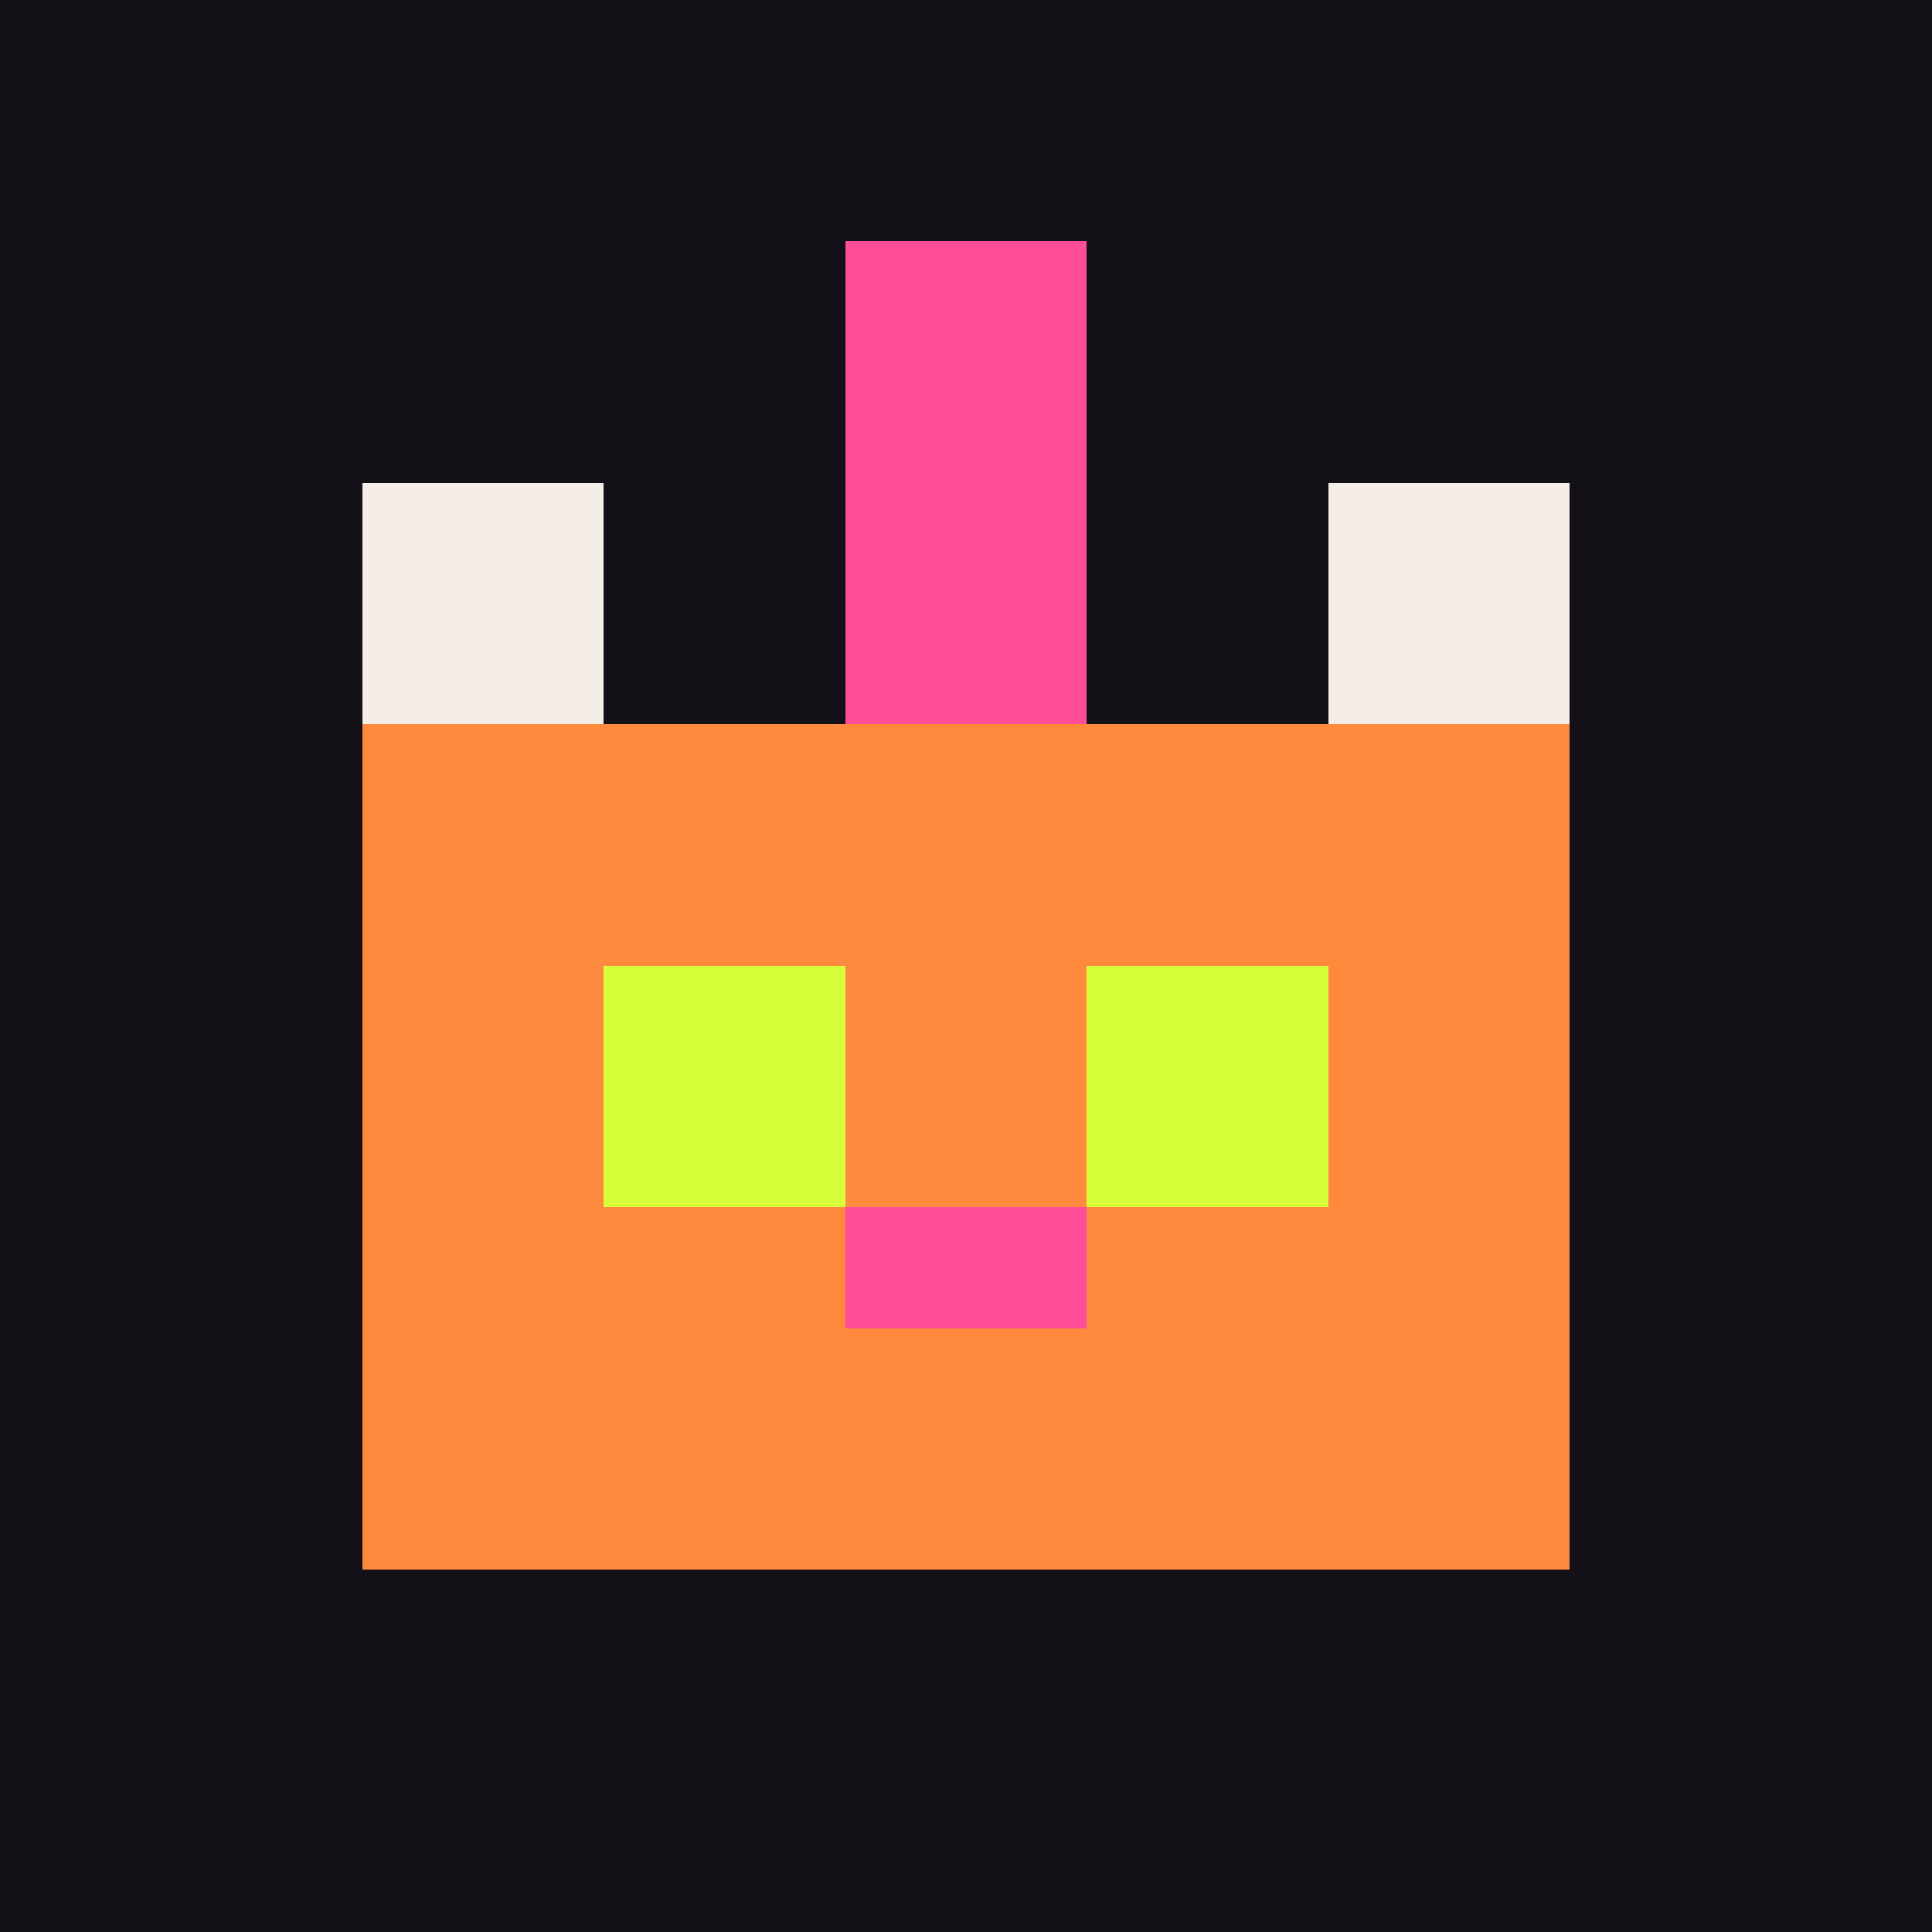
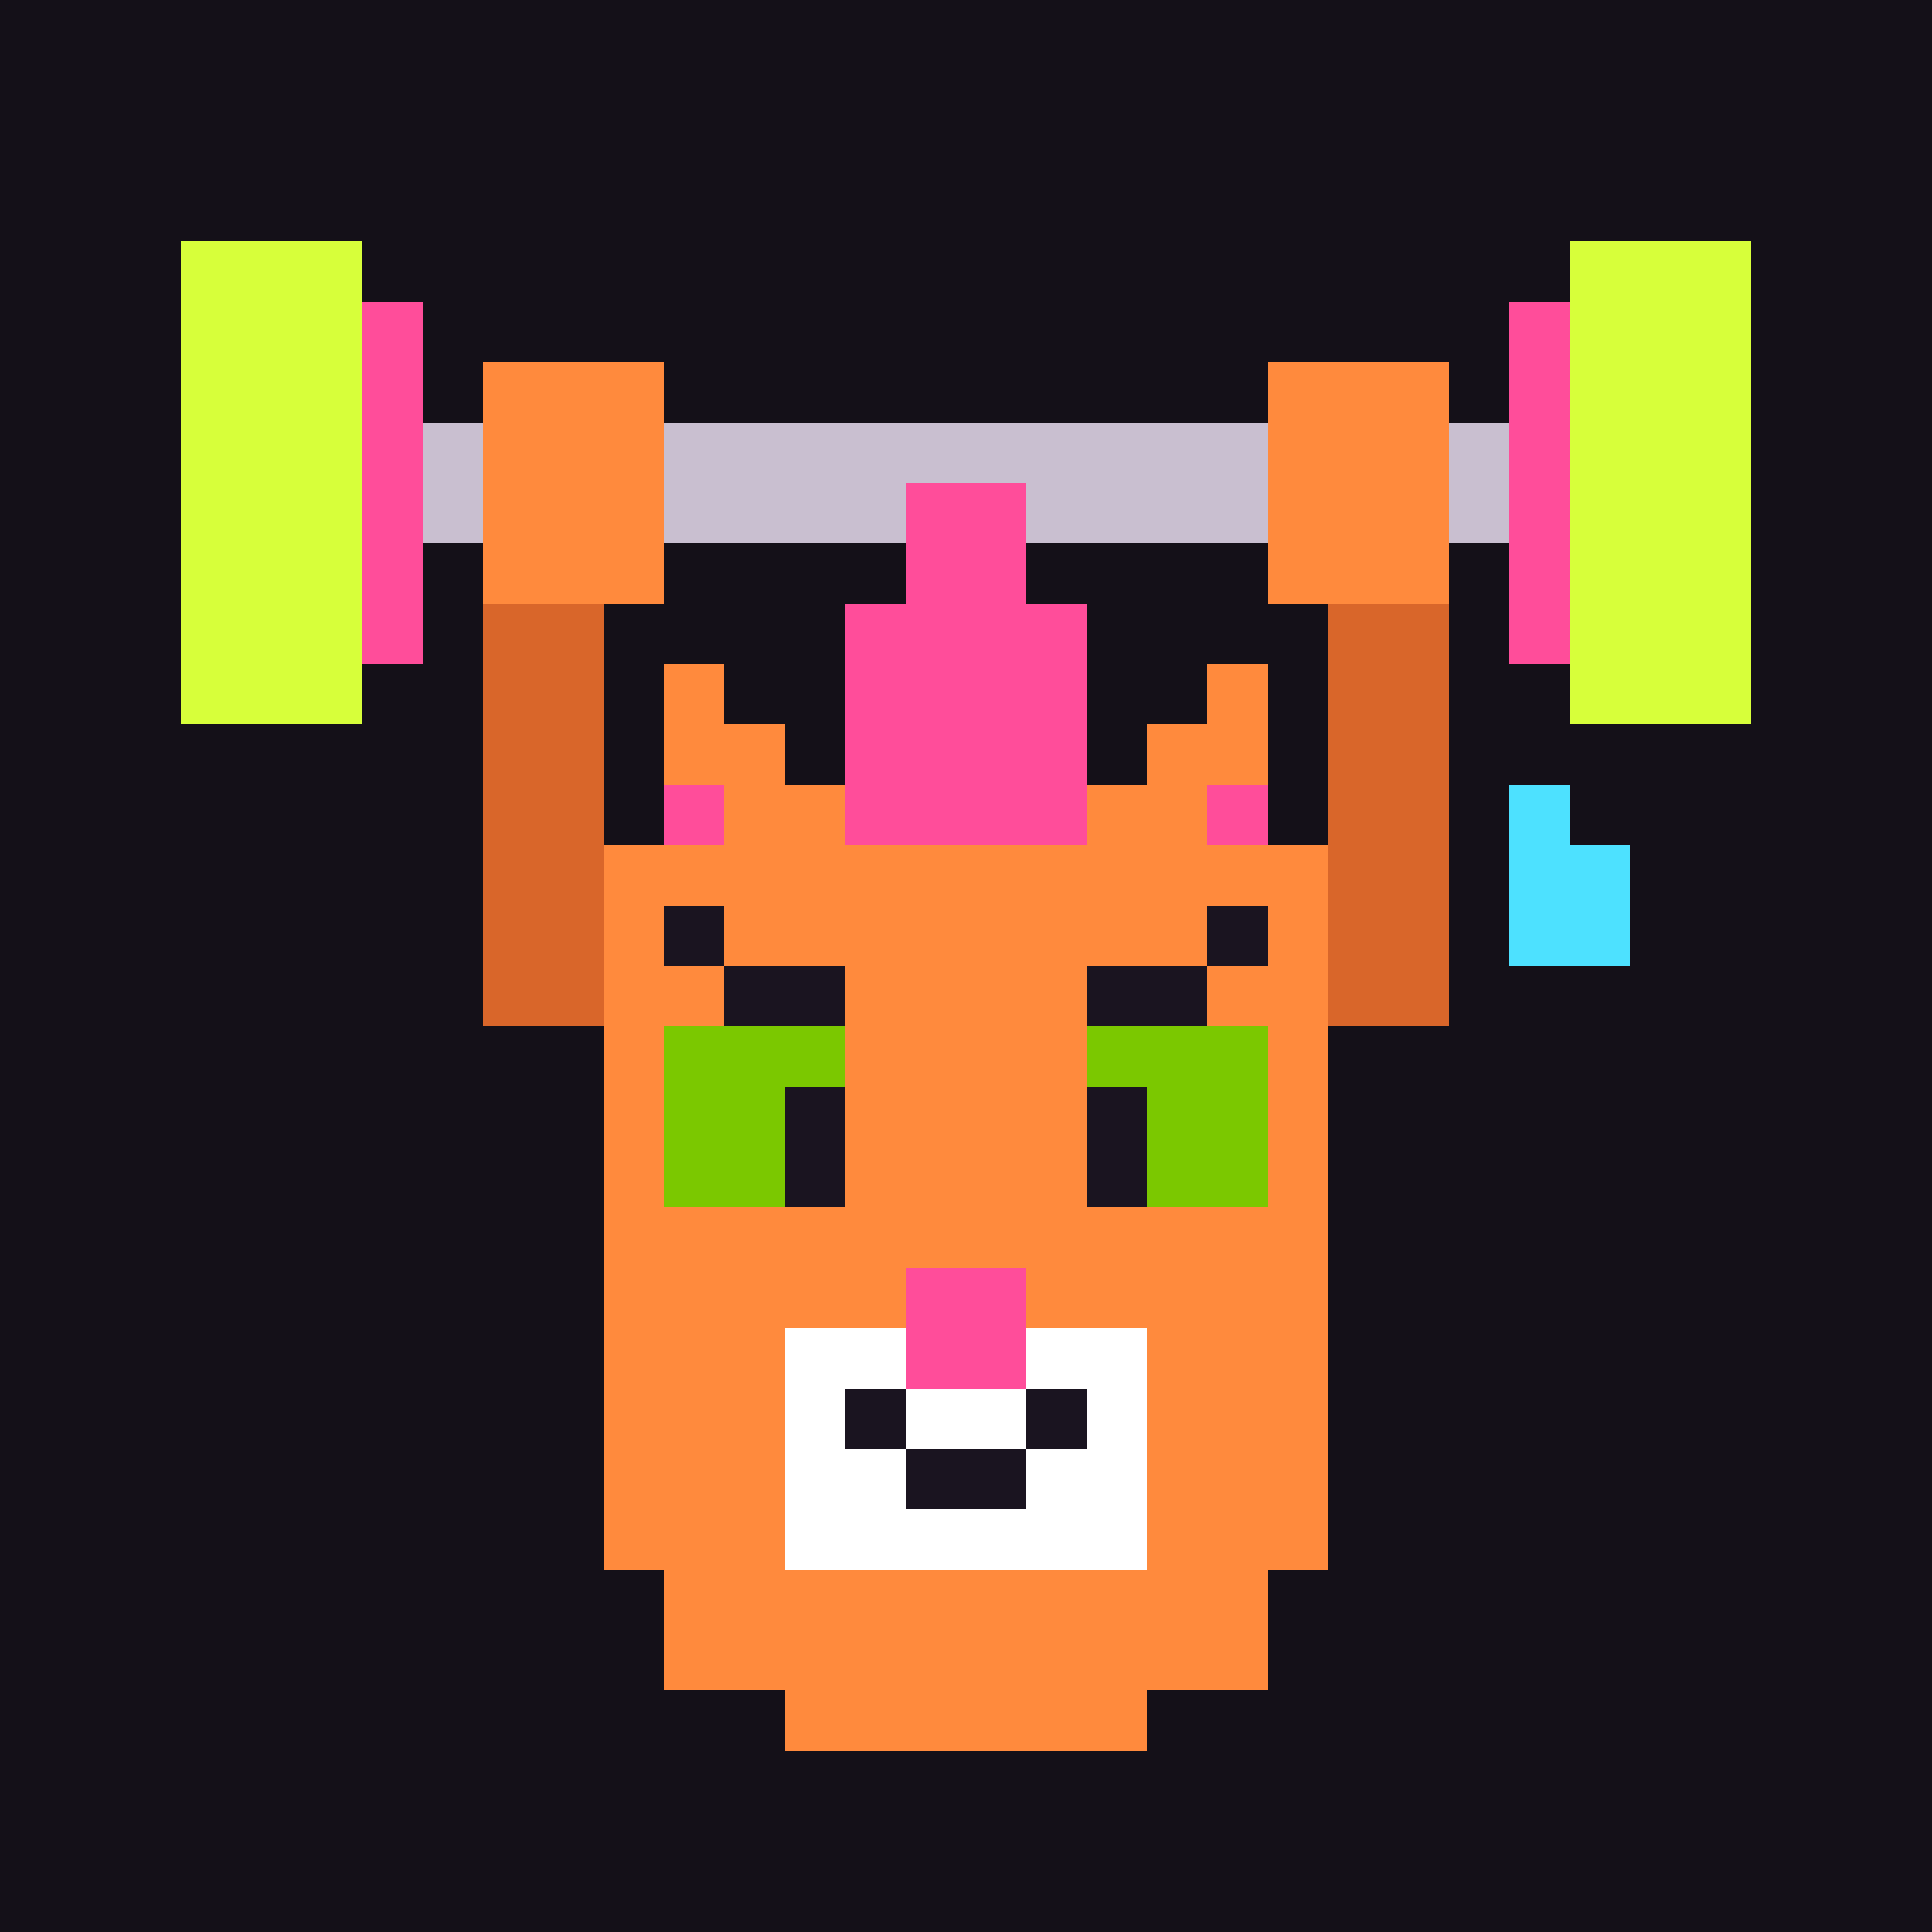
- <svg xmlns="http://www.w3.org/2000/svg" viewBox="0 0 16 16" shape-rendering="crispEdges">
-   <rect width="16" height="16" fill="#141018" />
-   <rect x="7" y="2" width="2" height="4" fill="#FF4D9A" />
-   <rect x="3" y="4" width="2" height="2" fill="#F4EEE6" />
-   <rect x="11" y="4" width="2" height="2" fill="#F4EEE6" />
-   <rect x="3" y="6" width="10" height="7" fill="#FF8A3D" />
-   <rect x="5" y="8" width="2" height="2" fill="#D7FF3A" />
-   <rect x="9" y="8" width="2" height="2" fill="#D7FF3A" />
-   <rect x="7" y="10" width="2" height="1" fill="#FF4D9A" />
+ <svg xmlns="http://www.w3.org/2000/svg" viewBox="0 0 32 32" shape-rendering="crispEdges">
+   <rect width="32" height="32" fill="#141018" />
+   <rect x="3" y="4" width="3" height="1" fill="#D7FF3A" />
+   <rect x="26" y="4" width="3" height="1" fill="#D7FF3A" />
+   <rect x="3" y="5" width="3" height="1" fill="#D7FF3A" />
+   <rect x="6" y="5" width="1" height="1" fill="#FF4D9A" />
+   <rect x="25" y="5" width="1" height="1" fill="#FF4D9A" />
+   <rect x="26" y="5" width="3" height="1" fill="#D7FF3A" />
+   <rect x="3" y="6" width="3" height="1" fill="#D7FF3A" />
+   <rect x="6" y="6" width="1" height="1" fill="#FF4D9A" />
+   <rect x="8" y="6" width="3" height="1" fill="#FF8A3D" />
+   <rect x="21" y="6" width="3" height="1" fill="#FF8A3D" />
+   <rect x="25" y="6" width="1" height="1" fill="#FF4D9A" />
+   <rect x="26" y="6" width="3" height="1" fill="#D7FF3A" />
+   <rect x="3" y="7" width="3" height="1" fill="#D7FF3A" />
+   <rect x="6" y="7" width="1" height="1" fill="#FF4D9A" />
+   <rect x="7" y="7" width="1" height="1" fill="#C9BFD0" />
+   <rect x="8" y="7" width="3" height="1" fill="#FF8A3D" />
+   <rect x="11" y="7" width="10" height="1" fill="#C9BFD0" />
+   <rect x="21" y="7" width="3" height="1" fill="#FF8A3D" />
+   <rect x="24" y="7" width="1" height="1" fill="#C9BFD0" />
+   <rect x="25" y="7" width="1" height="1" fill="#FF4D9A" />
+   <rect x="26" y="7" width="3" height="1" fill="#D7FF3A" />
+   <rect x="3" y="8" width="3" height="1" fill="#D7FF3A" />
+   <rect x="6" y="8" width="1" height="1" fill="#FF4D9A" />
+   <rect x="7" y="8" width="1" height="1" fill="#C9BFD0" />
+   <rect x="8" y="8" width="3" height="1" fill="#FF8A3D" />
+   <rect x="11" y="8" width="4" height="1" fill="#C9BFD0" />
+   <rect x="15" y="8" width="2" height="1" fill="#FF4D9A" />
+   <rect x="17" y="8" width="4" height="1" fill="#C9BFD0" />
+   <rect x="21" y="8" width="3" height="1" fill="#FF8A3D" />
+   <rect x="24" y="8" width="1" height="1" fill="#C9BFD0" />
+   <rect x="25" y="8" width="1" height="1" fill="#FF4D9A" />
+   <rect x="26" y="8" width="3" height="1" fill="#D7FF3A" />
+   <rect x="3" y="9" width="3" height="1" fill="#D7FF3A" />
+   <rect x="6" y="9" width="1" height="1" fill="#FF4D9A" />
+   <rect x="8" y="9" width="3" height="1" fill="#FF8A3D" />
+   <rect x="15" y="9" width="2" height="1" fill="#FF4D9A" />
+   <rect x="21" y="9" width="3" height="1" fill="#FF8A3D" />
+   <rect x="25" y="9" width="1" height="1" fill="#FF4D9A" />
+   <rect x="26" y="9" width="3" height="1" fill="#D7FF3A" />
+   <rect x="3" y="10" width="3" height="1" fill="#D7FF3A" />
+   <rect x="6" y="10" width="1" height="1" fill="#FF4D9A" />
+   <rect x="8" y="10" width="2" height="1" fill="#D9662A" />
+   <rect x="14" y="10" width="4" height="1" fill="#FF4D9A" />
+   <rect x="22" y="10" width="2" height="1" fill="#D9662A" />
+   <rect x="25" y="10" width="1" height="1" fill="#FF4D9A" />
+   <rect x="26" y="10" width="3" height="1" fill="#D7FF3A" />
+   <rect x="3" y="11" width="3" height="1" fill="#D7FF3A" />
+   <rect x="8" y="11" width="2" height="1" fill="#D9662A" />
+   <rect x="11" y="11" width="1" height="1" fill="#FF8A3D" />
+   <rect x="14" y="11" width="4" height="1" fill="#FF4D9A" />
+   <rect x="20" y="11" width="1" height="1" fill="#FF8A3D" />
+   <rect x="22" y="11" width="2" height="1" fill="#D9662A" />
+   <rect x="26" y="11" width="3" height="1" fill="#D7FF3A" />
+   <rect x="8" y="12" width="2" height="1" fill="#D9662A" />
+   <rect x="11" y="12" width="2" height="1" fill="#FF8A3D" />
+   <rect x="14" y="12" width="4" height="1" fill="#FF4D9A" />
+   <rect x="19" y="12" width="2" height="1" fill="#FF8A3D" />
+   <rect x="22" y="12" width="2" height="1" fill="#D9662A" />
+   <rect x="8" y="13" width="2" height="1" fill="#D9662A" />
+   <rect x="11" y="13" width="1" height="1" fill="#FF4D9A" />
+   <rect x="12" y="13" width="2" height="1" fill="#FF8A3D" />
+   <rect x="14" y="13" width="4" height="1" fill="#FF4D9A" />
+   <rect x="18" y="13" width="2" height="1" fill="#FF8A3D" />
+   <rect x="20" y="13" width="1" height="1" fill="#FF4D9A" />
+   <rect x="22" y="13" width="2" height="1" fill="#D9662A" />
+   <rect x="25" y="13" width="1" height="1" fill="#4DE1FF" />
+   <rect x="8" y="14" width="2" height="1" fill="#D9662A" />
+   <rect x="10" y="14" width="12" height="1" fill="#FF8A3D" />
+   <rect x="22" y="14" width="2" height="1" fill="#D9662A" />
+   <rect x="25" y="14" width="2" height="1" fill="#4DE1FF" />
+   <rect x="8" y="15" width="2" height="1" fill="#D9662A" />
+   <rect x="10" y="15" width="1" height="1" fill="#FF8A3D" />
+   <rect x="11" y="15" width="1" height="1" fill="#1A1420" />
+   <rect x="12" y="15" width="8" height="1" fill="#FF8A3D" />
+   <rect x="20" y="15" width="1" height="1" fill="#1A1420" />
+   <rect x="21" y="15" width="1" height="1" fill="#FF8A3D" />
+   <rect x="22" y="15" width="2" height="1" fill="#D9662A" />
+   <rect x="25" y="15" width="2" height="1" fill="#4DE1FF" />
+   <rect x="8" y="16" width="2" height="1" fill="#D9662A" />
+   <rect x="10" y="16" width="2" height="1" fill="#FF8A3D" />
+   <rect x="12" y="16" width="2" height="1" fill="#1A1420" />
+   <rect x="14" y="16" width="4" height="1" fill="#FF8A3D" />
+   <rect x="18" y="16" width="2" height="1" fill="#1A1420" />
+   <rect x="20" y="16" width="2" height="1" fill="#FF8A3D" />
+   <rect x="22" y="16" width="2" height="1" fill="#D9662A" />
+   <rect x="10" y="17" width="1" height="1" fill="#FF8A3D" />
+   <rect x="11" y="17" width="3" height="1" fill="#7BC800" />
+   <rect x="14" y="17" width="4" height="1" fill="#FF8A3D" />
+   <rect x="18" y="17" width="3" height="1" fill="#7BC800" />
+   <rect x="21" y="17" width="1" height="1" fill="#FF8A3D" />
+   <rect x="10" y="18" width="1" height="1" fill="#FF8A3D" />
+   <rect x="11" y="18" width="2" height="1" fill="#7BC800" />
+   <rect x="13" y="18" width="1" height="1" fill="#1A1420" />
+   <rect x="14" y="18" width="4" height="1" fill="#FF8A3D" />
+   <rect x="18" y="18" width="1" height="1" fill="#1A1420" />
+   <rect x="19" y="18" width="2" height="1" fill="#7BC800" />
+   <rect x="21" y="18" width="1" height="1" fill="#FF8A3D" />
+   <rect x="10" y="19" width="1" height="1" fill="#FF8A3D" />
+   <rect x="11" y="19" width="2" height="1" fill="#7BC800" />
+   <rect x="13" y="19" width="1" height="1" fill="#1A1420" />
+   <rect x="14" y="19" width="4" height="1" fill="#FF8A3D" />
+   <rect x="18" y="19" width="1" height="1" fill="#1A1420" />
+   <rect x="19" y="19" width="2" height="1" fill="#7BC800" />
+   <rect x="21" y="19" width="1" height="1" fill="#FF8A3D" />
+   <rect x="10" y="20" width="12" height="1" fill="#FF8A3D" />
+   <rect x="10" y="21" width="5" height="1" fill="#FF8A3D" />
+   <rect x="15" y="21" width="2" height="1" fill="#FF4D9A" />
+   <rect x="17" y="21" width="5" height="1" fill="#FF8A3D" />
+   <rect x="10" y="22" width="3" height="1" fill="#FF8A3D" />
+   <rect x="13" y="22" width="2" height="1" fill="#FFFFFF" />
+   <rect x="15" y="22" width="2" height="1" fill="#FF4D9A" />
+   <rect x="17" y="22" width="2" height="1" fill="#FFFFFF" />
+   <rect x="19" y="22" width="3" height="1" fill="#FF8A3D" />
+   <rect x="10" y="23" width="3" height="1" fill="#FF8A3D" />
+   <rect x="13" y="23" width="1" height="1" fill="#FFFFFF" />
+   <rect x="14" y="23" width="1" height="1" fill="#1A1420" />
+   <rect x="15" y="23" width="2" height="1" fill="#FFFFFF" />
+   <rect x="17" y="23" width="1" height="1" fill="#1A1420" />
+   <rect x="18" y="23" width="1" height="1" fill="#FFFFFF" />
+   <rect x="19" y="23" width="3" height="1" fill="#FF8A3D" />
+   <rect x="10" y="24" width="3" height="1" fill="#FF8A3D" />
+   <rect x="13" y="24" width="2" height="1" fill="#FFFFFF" />
+   <rect x="15" y="24" width="2" height="1" fill="#1A1420" />
+   <rect x="17" y="24" width="2" height="1" fill="#FFFFFF" />
+   <rect x="19" y="24" width="3" height="1" fill="#FF8A3D" />
+   <rect x="10" y="25" width="3" height="1" fill="#FF8A3D" />
+   <rect x="13" y="25" width="6" height="1" fill="#FFFFFF" />
+   <rect x="19" y="25" width="3" height="1" fill="#FF8A3D" />
+   <rect x="11" y="26" width="10" height="1" fill="#FF8A3D" />
+   <rect x="11" y="27" width="10" height="1" fill="#FF8A3D" />
+   <rect x="13" y="28" width="6" height="1" fill="#FF8A3D" />
</svg>
